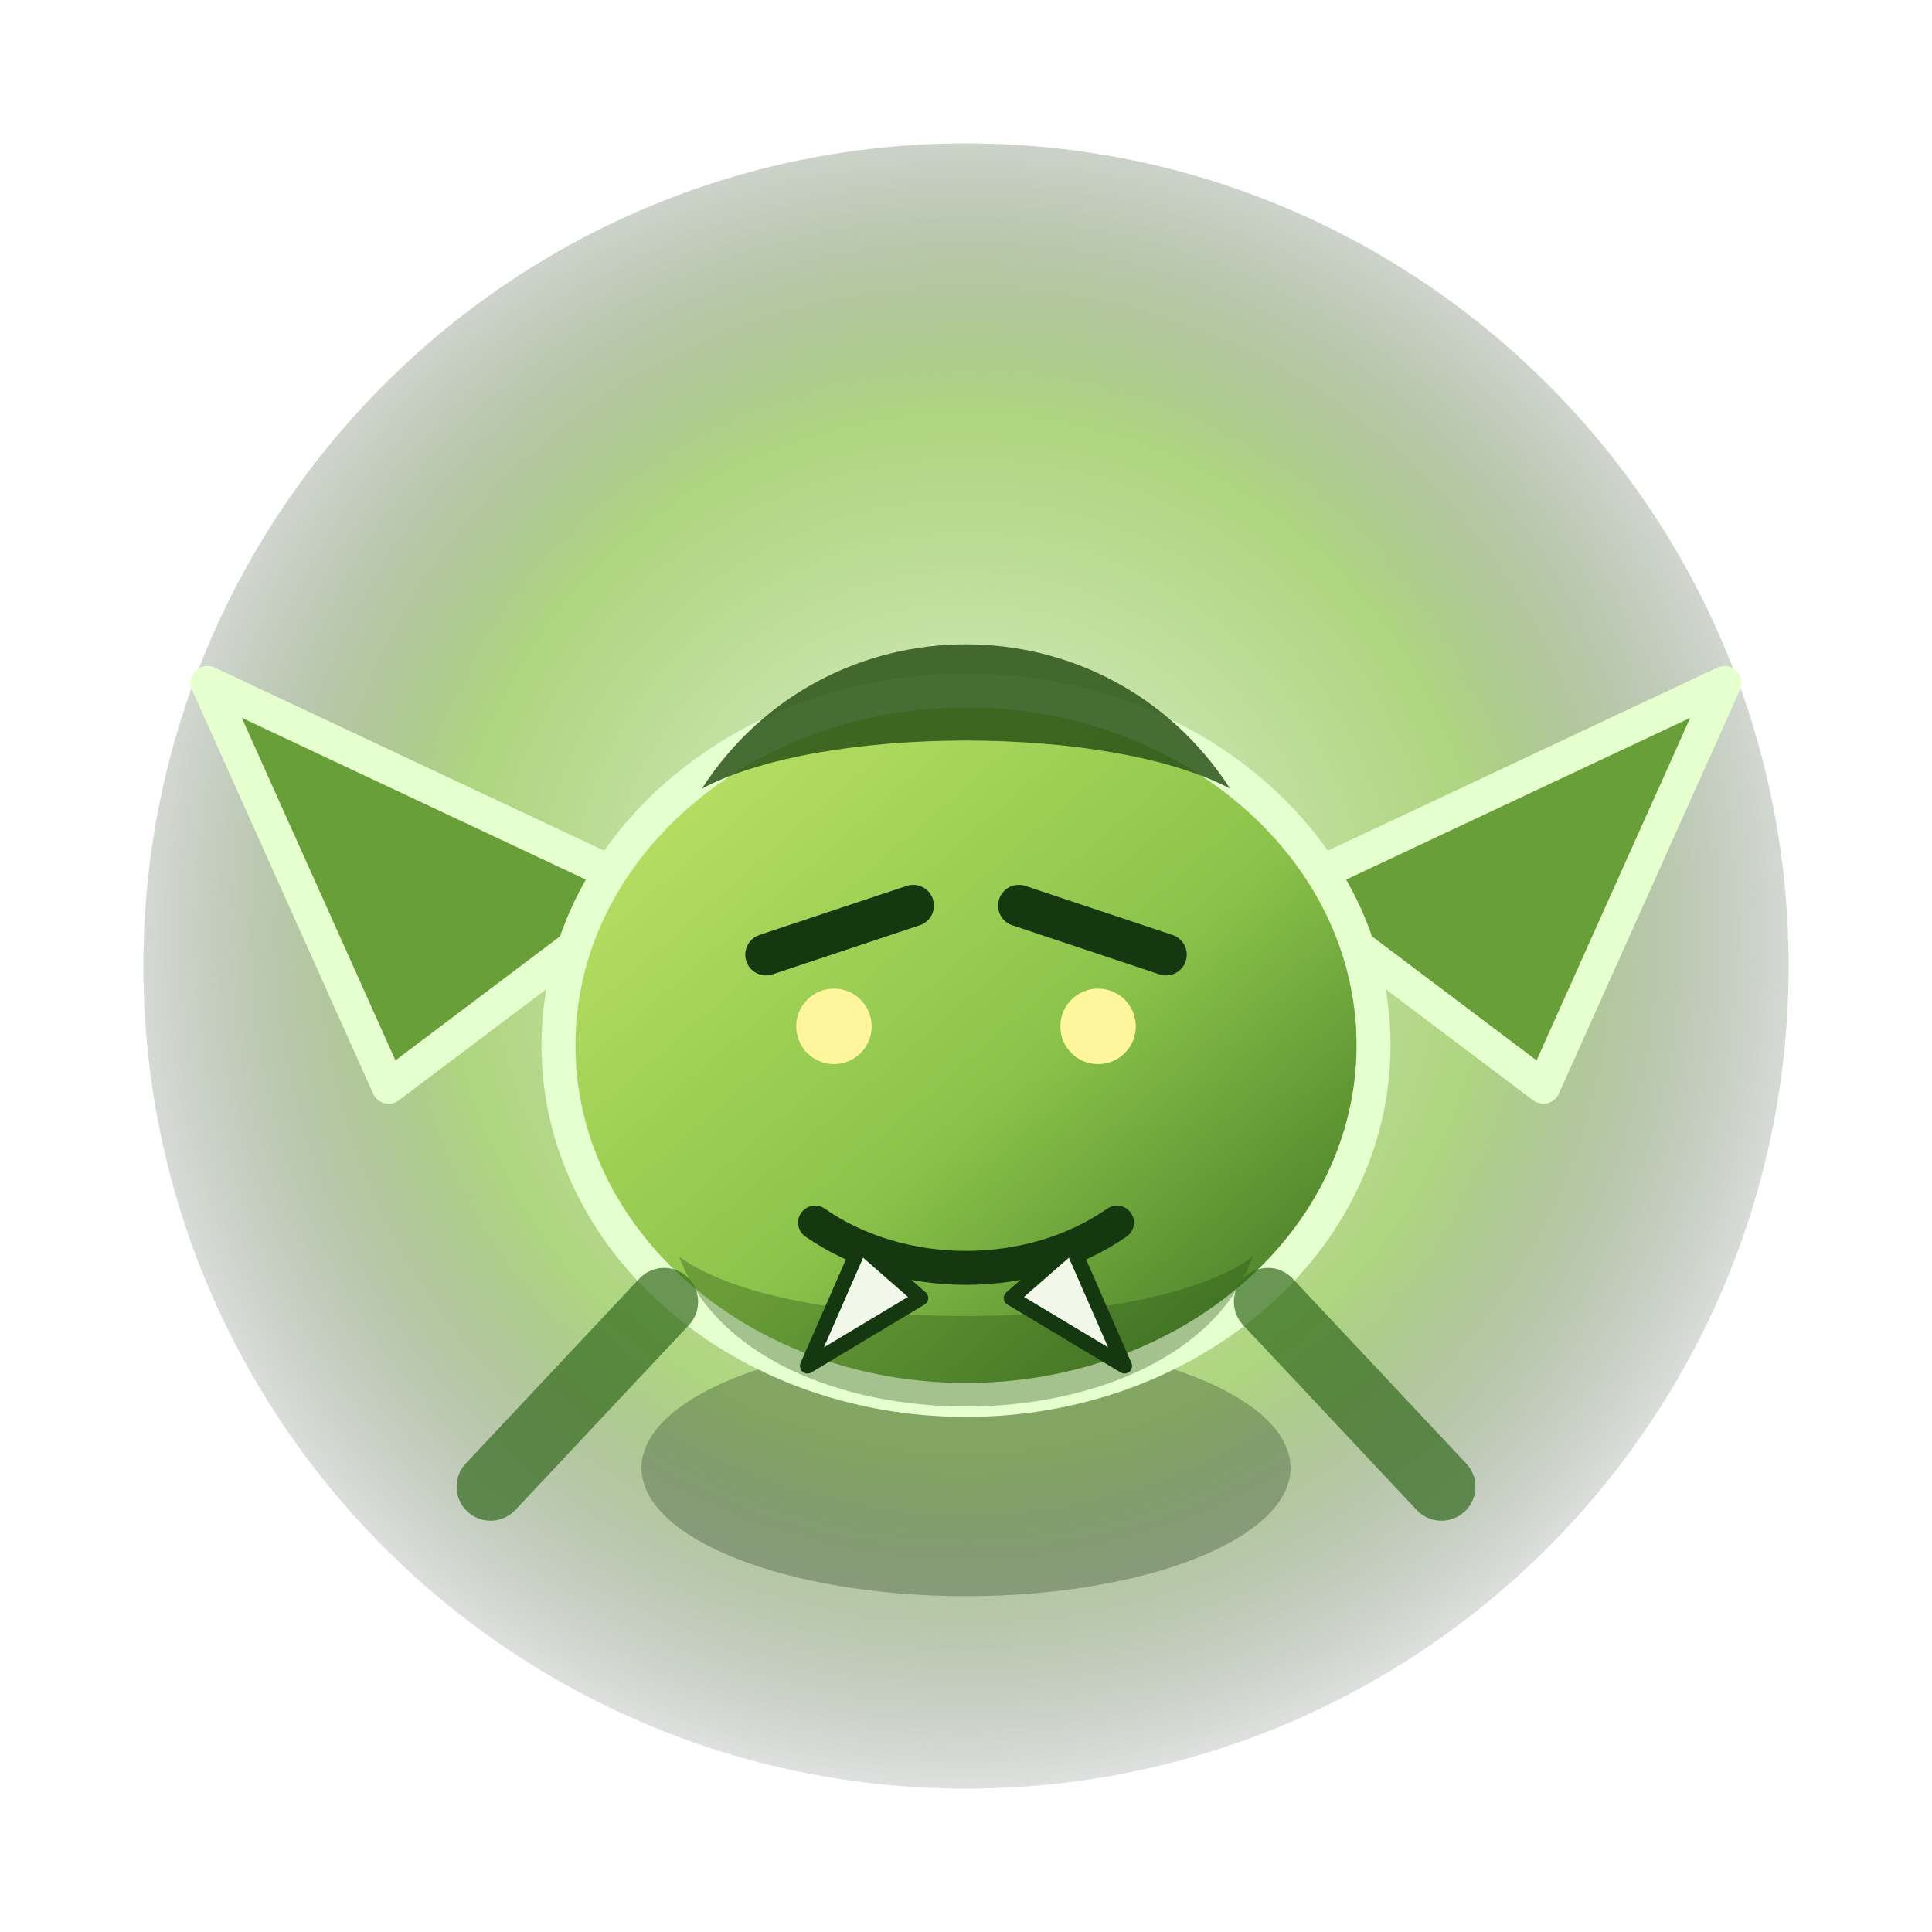
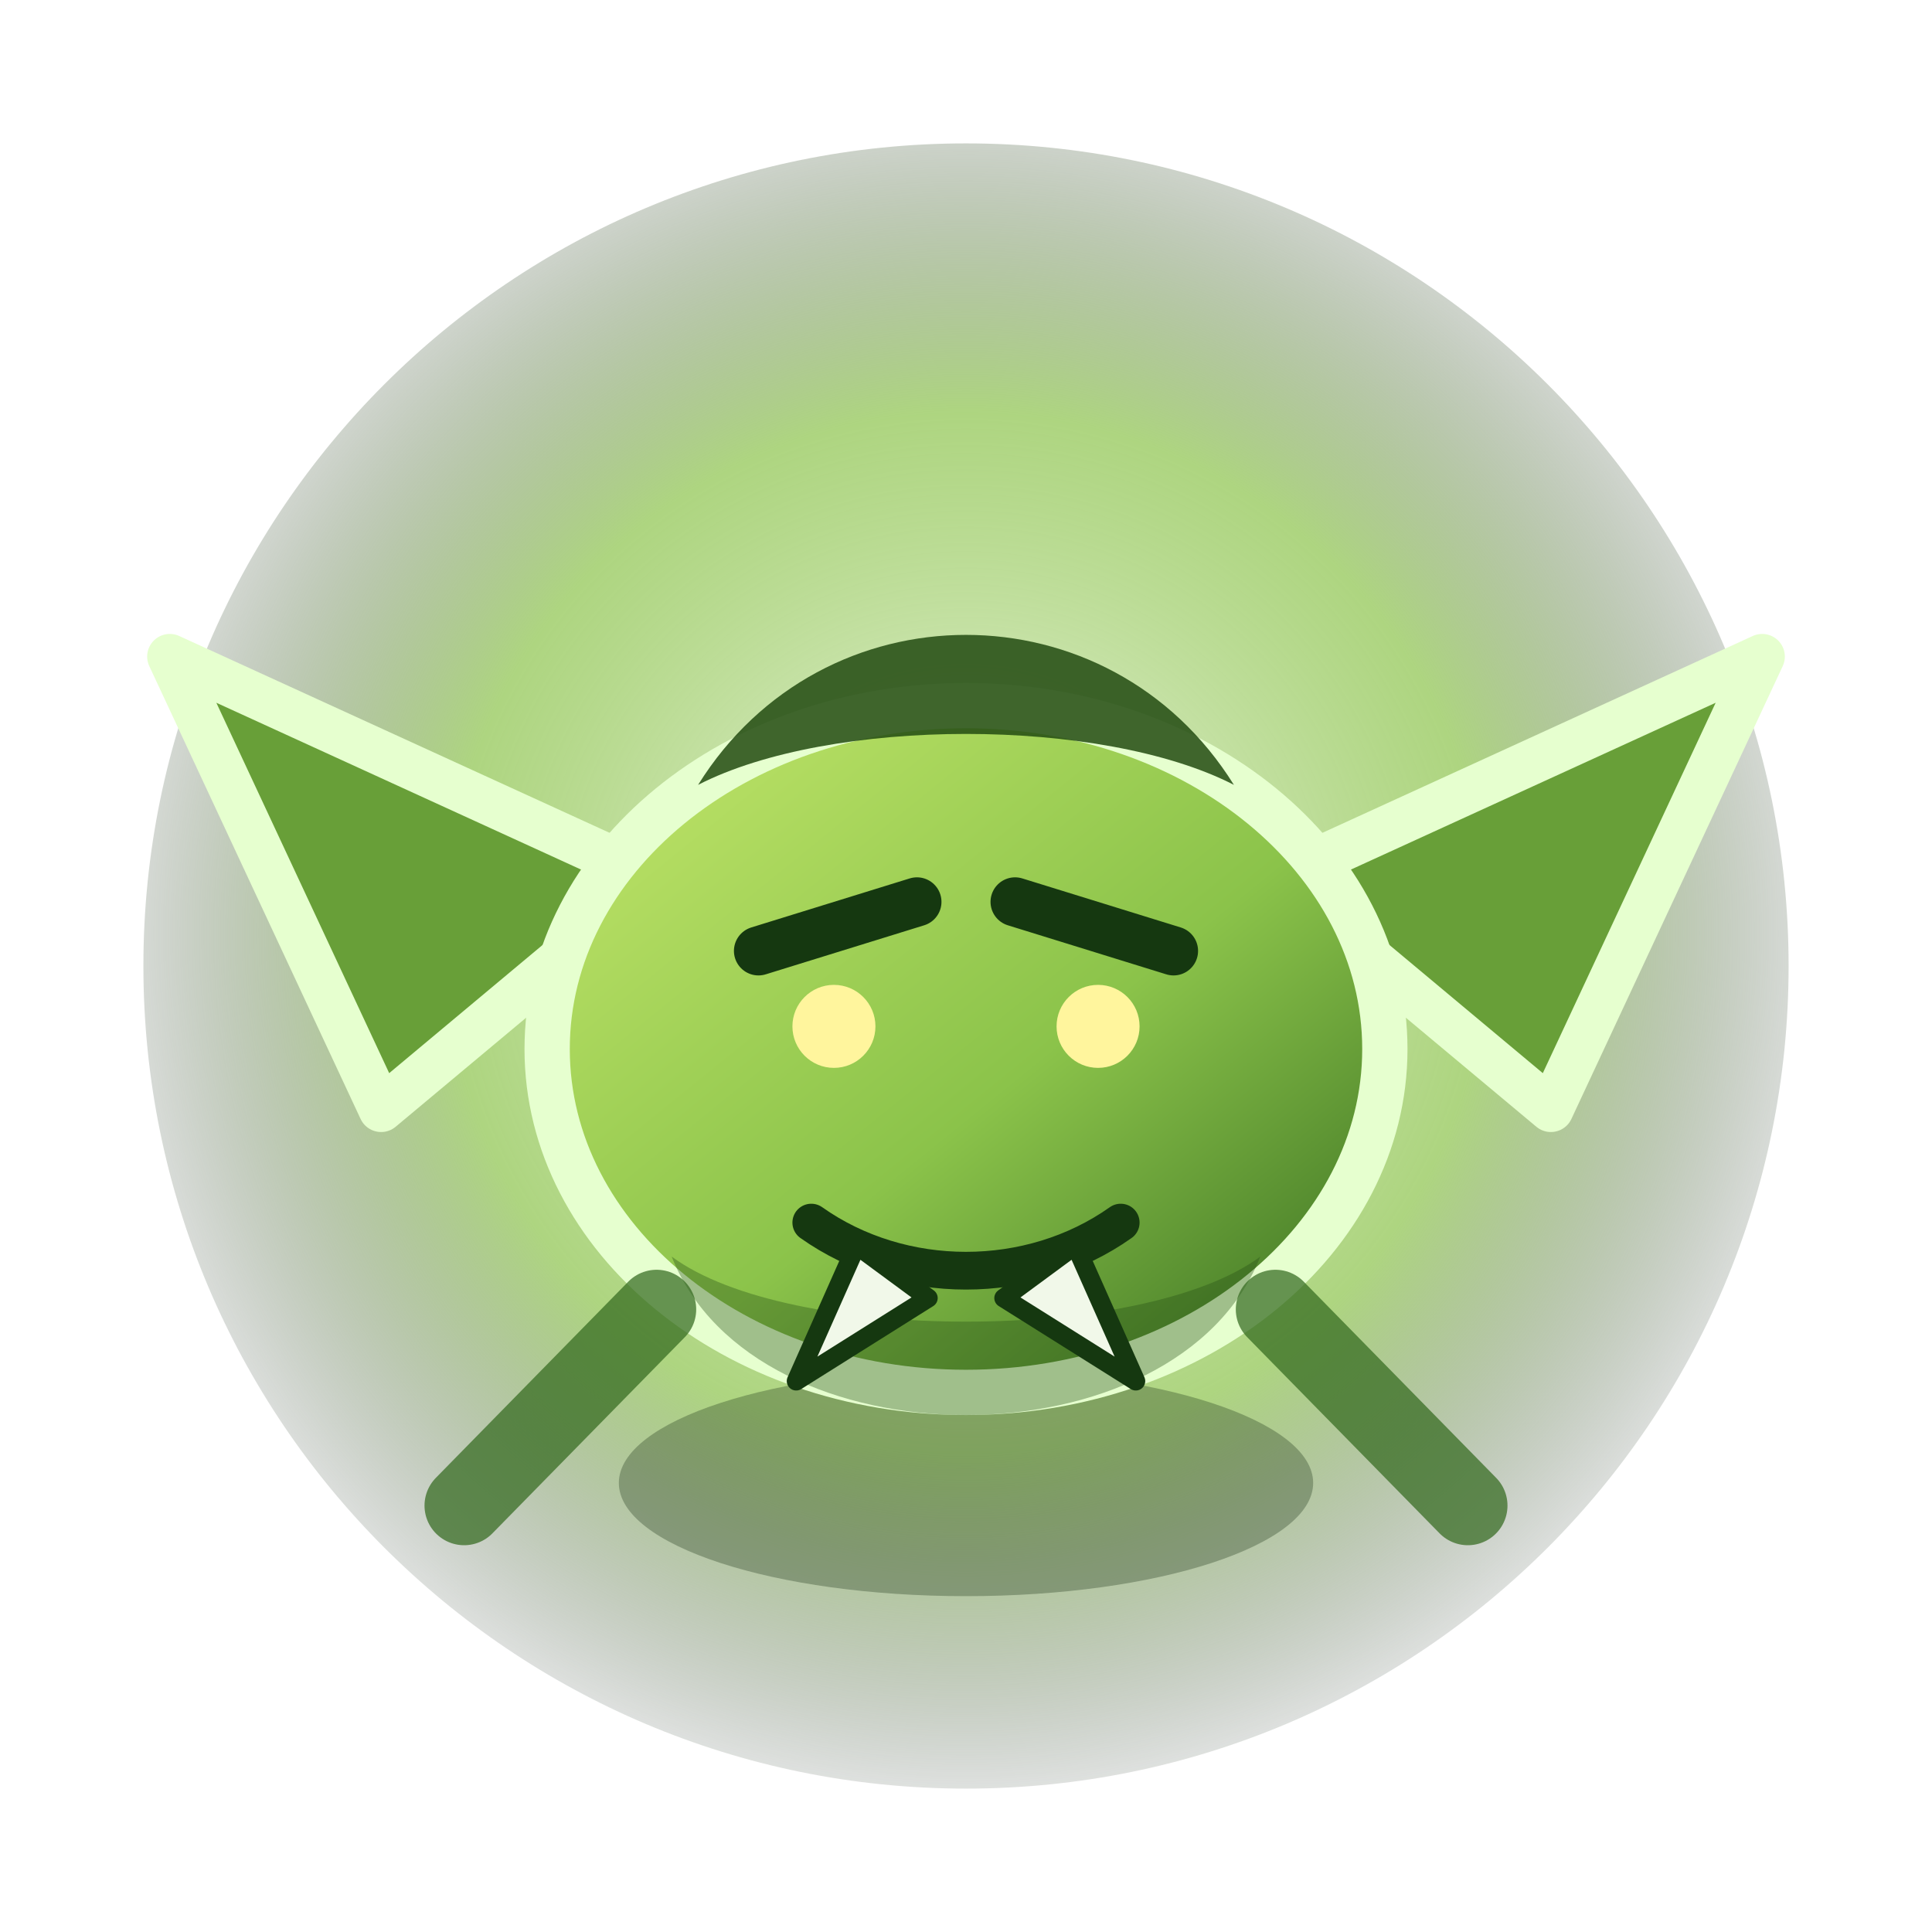
<svg xmlns="http://www.w3.org/2000/svg" width="1024" height="1024" viewBox="0 0 512 512" role="img" aria-label="Goblin race sprite">
  <defs>
    <radialGradient id="glow" cx="50%" cy="48%" r="58%">
      <stop offset="0%" stop-color="#f1f8e9" stop-opacity="0.95" />
      <stop offset="55%" stop-color="#8bc34a" stop-opacity="0.7" />
      <stop offset="100%" stop-color="#0b1020" stop-opacity="0" />
    </radialGradient>
    <linearGradient id="body" x1="0" y1="0" x2="1" y2="1">
      <stop offset="0%" stop-color="#c5e86c" />
      <stop offset="55%" stop-color="#8bc34a" />
      <stop offset="100%" stop-color="#33691e" />
    </linearGradient>
  </defs>
  <circle cx="256" cy="256" r="218" fill="url(#glow)" />
  <g stroke-linecap="round" stroke-linejoin="round">
-     <ellipse cx="256" cy="389" rx="86" ry="34" fill="#10270d" opacity="0.28" />
-     <path d="M172 236 L55 181 L103 288 Z" fill="#689f38" stroke="#e6ffcf" stroke-width="9" />
-     <path d="M340 236 L457 181 L409 288 Z" fill="#689f38" stroke="#e6ffcf" stroke-width="9" />
-     <ellipse cx="256" cy="277" rx="108" ry="94" fill="url(#body)" stroke="#e6ffcf" stroke-width="9" />
-     <path d="M186 209 C219 158 293 158 326 209 C294 192 218 192 186 209 Z" fill="#244d13" opacity="0.82" />
-     <path d="M180 333 C199 386 313 386 332 333 C304 354 208 354 180 333 Z" fill="#244d13" opacity="0.34" />
-     <path d="M203 253 L242 240" stroke="#153810" stroke-width="11" />
-     <path d="M309 253 L270 240" stroke="#153810" stroke-width="11" />
-     <circle cx="221" cy="272" r="10" fill="#fff59d" />
-     <circle cx="291" cy="272" r="10" fill="#fff59d" />
-     <path d="M216 324 C239 340 273 340 296 324" fill="none" stroke="#153810" stroke-width="9" />
-     <path d="M228 330 L214 362 L244 344 Z" fill="#f1f8e9" stroke="#153810" stroke-width="4" />
-     <path d="M284 330 L298 362 L268 344 Z" fill="#f1f8e9" stroke="#153810" stroke-width="4" />
-     <path d="M176 345 L130 394" stroke="#33691e" stroke-width="18" opacity="0.7" />
-     <path d="M336 345 L382 394" stroke="#33691e" stroke-width="18" opacity="0.7" />
+     <ellipse cx="256" cy="393" rx="92" ry="30" fill="#10270d" opacity="0.3" />
+     <path d="M174 233 L45 174 L101 294 Z" fill="#689f38" stroke="#e6ffcf" stroke-width="12" />
+     <path d="M338 233 L467 174 L411 294 Z" fill="#689f38" stroke="#e6ffcf" stroke-width="12" />
+     <ellipse cx="256" cy="278" rx="111" ry="91" fill="url(#body)" stroke="#e6ffcf" stroke-width="12" />
+     <path d="M185 208 C218 155 294 155 327 208 C292 190 220 190 185 208 Z" fill="#244d13" opacity="0.86" />
+     <path d="M178 333 C200 389 312 389 334 333 C303 356 209 356 178 333 Z" fill="#244d13" opacity="0.36" />
+     <path d="M201 252 L243 239" stroke="#153810" stroke-width="13" />
+     <path d="M311 252 L269 239" stroke="#153810" stroke-width="13" />
+     <circle cx="221" cy="272" r="11" fill="#fff59d" />
+     <circle cx="291" cy="272" r="11" fill="#fff59d" />
+     <path d="M215 324 C239 341 273 341 297 324" fill="none" stroke="#153810" stroke-width="10" />
+     <path d="M227 330 L211 366 L246 344 Z" fill="#f1f8e9" stroke="#153810" stroke-width="5" />
+     <path d="M285 330 L301 366 L266 344 Z" fill="#f1f8e9" stroke="#153810" stroke-width="5" />
+     <path d="M174 347 L123 399" stroke="#33691e" stroke-width="21" opacity="0.72" />
+     <path d="M338 347 L389 399" stroke="#33691e" stroke-width="21" opacity="0.72" />
  </g>
</svg>
